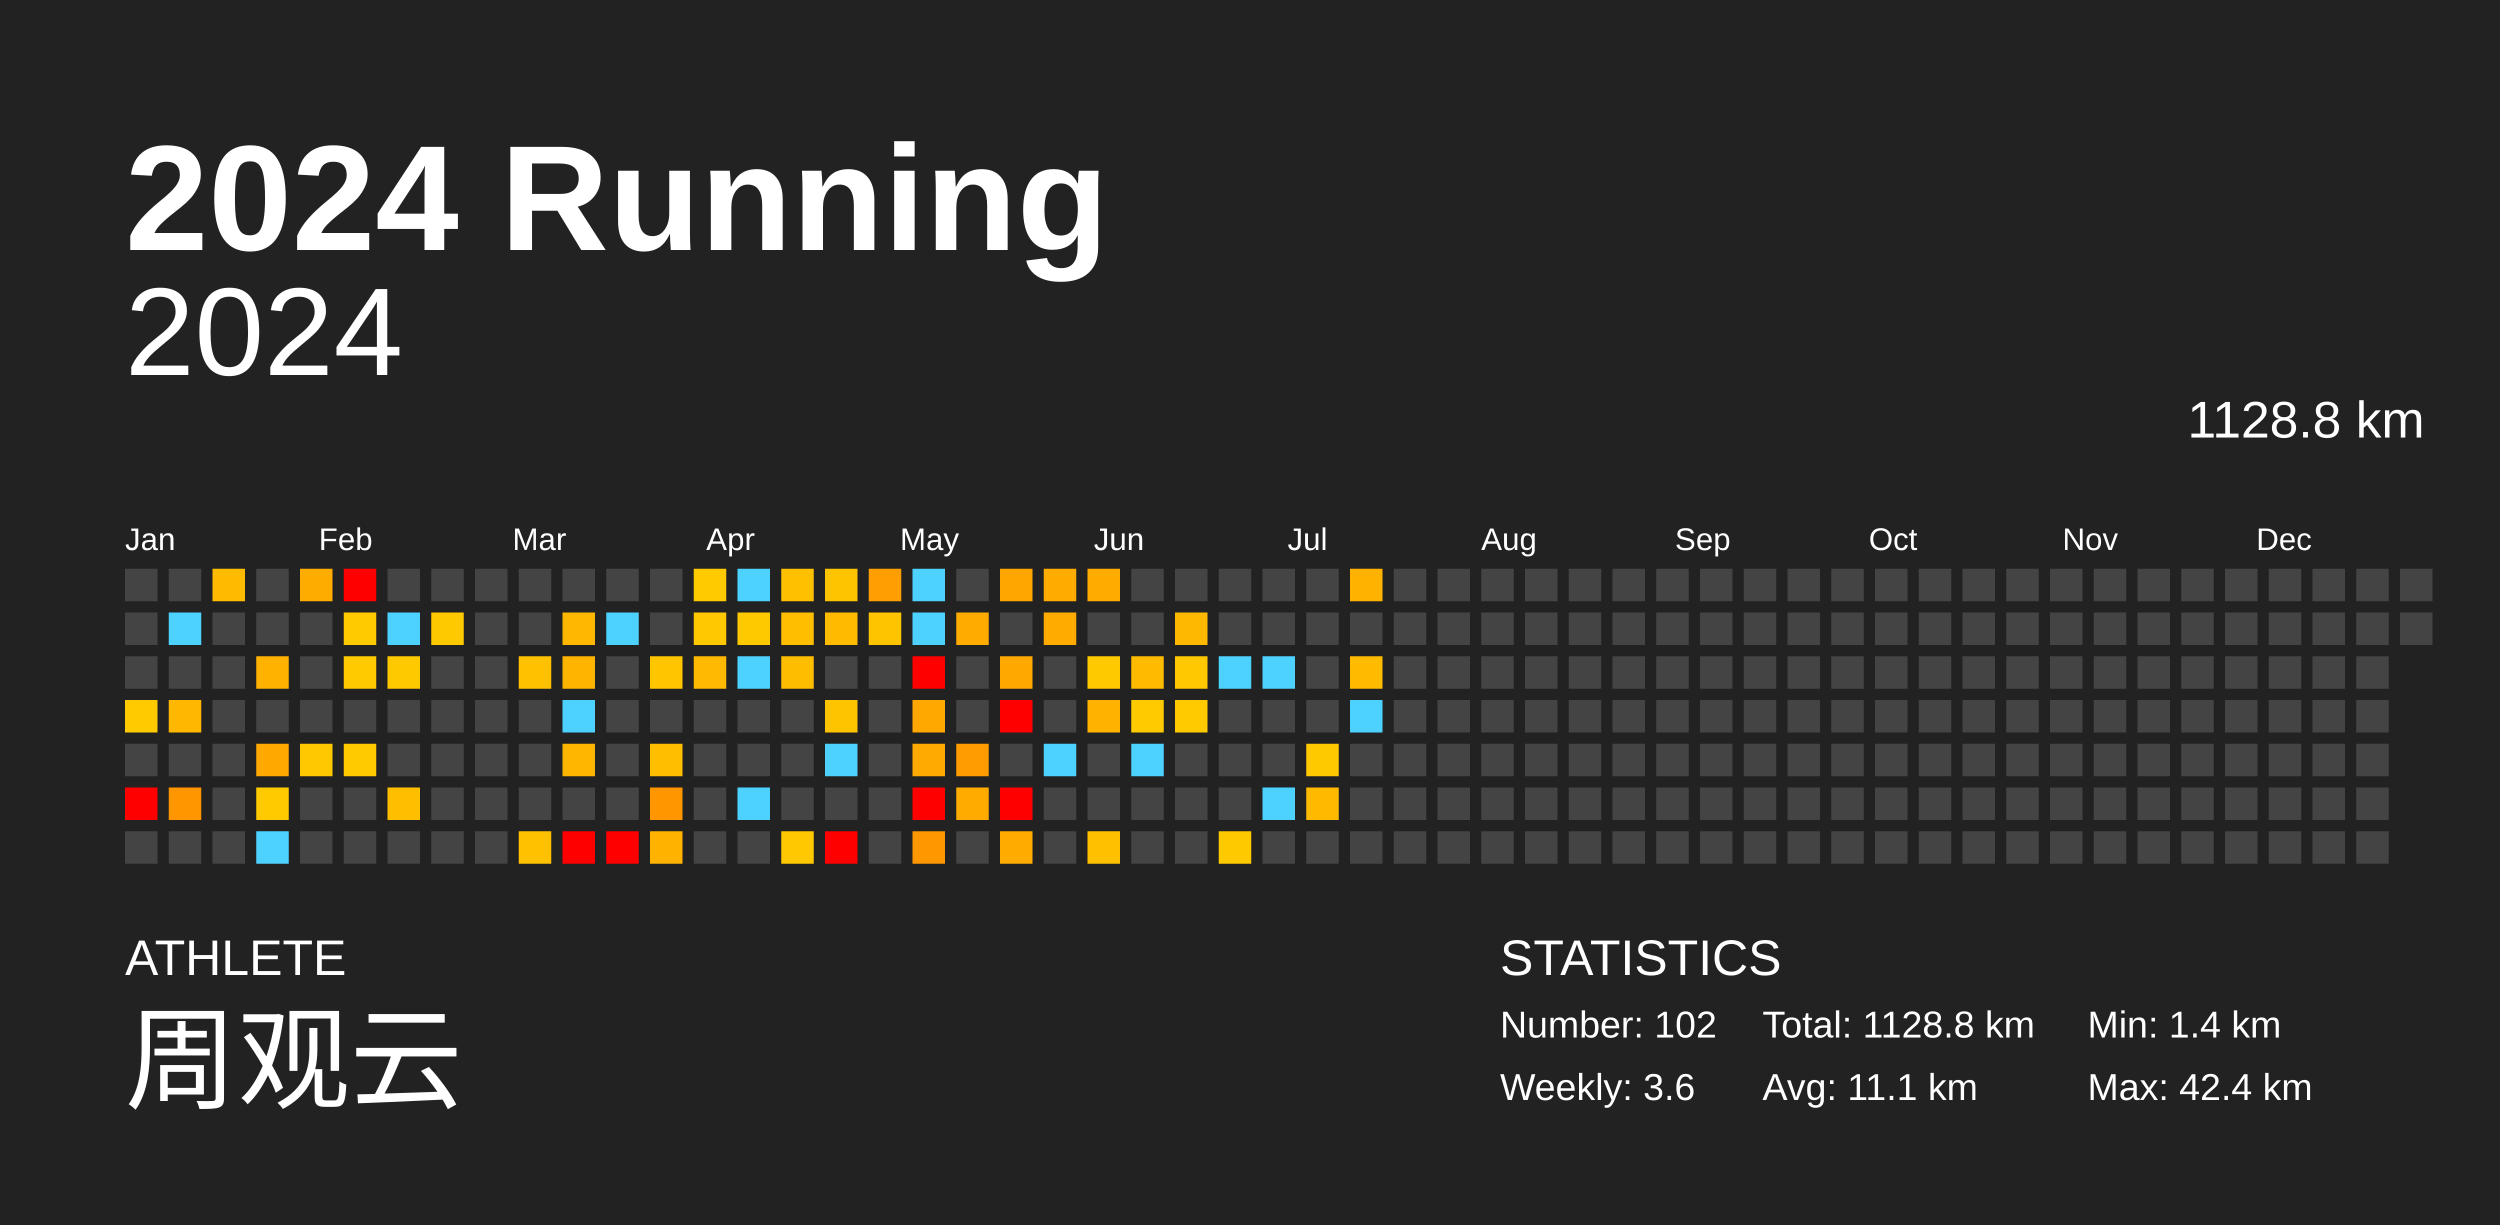
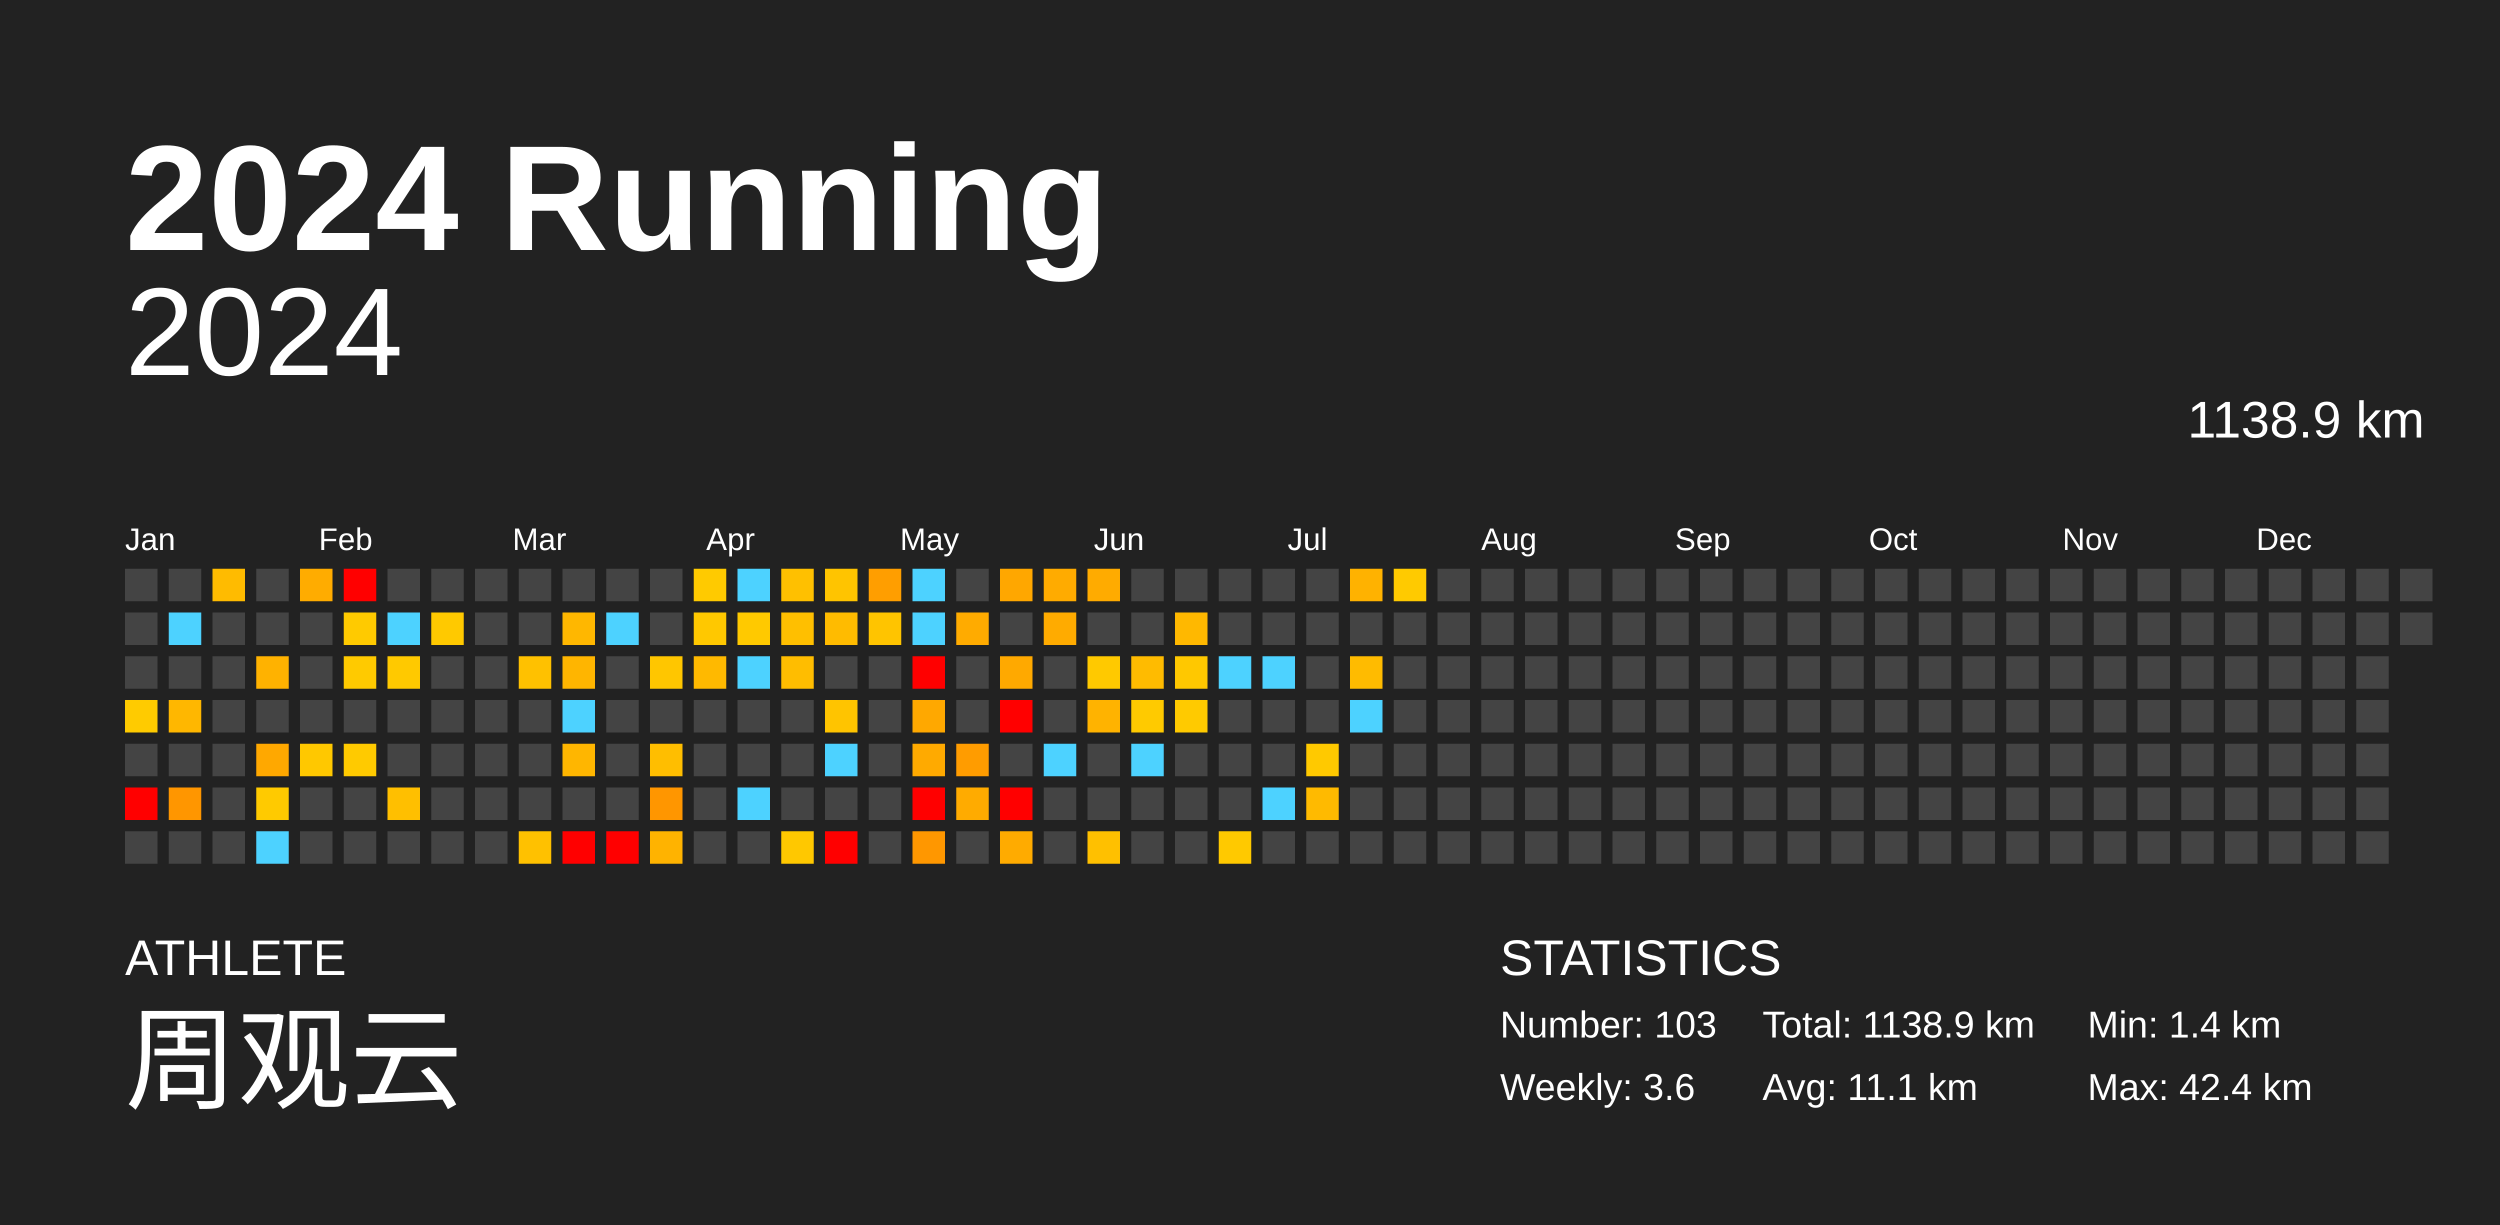
<svg xmlns="http://www.w3.org/2000/svg" baseProfile="full" height="98mm" version="1.1" viewBox="0,0,200,98" width="200mm">
  <defs />
  <rect fill="#222222" height="98" width="200" x="0" y="0" />
  <text fill="#FFFFFF" style="font-size:12px; font-family:Arial; font-weight:bold;" x="10" y="20">2024 Running</text>
  <text fill="#FFFFFF" style="font-size:4px; font-family:Arial" x="10" y="78">ATHLETE</text>
  <text fill="#FFFFFF" style="font-size:9px; font-family:Arial" x="10" y="88">周观云</text>
  <text fill="#FFFFFF" style="font-size:4px; font-family:Arial" x="120" y="78">STATISTICS</text>
-   <text fill="#FFFFFF" style="font-size:3px; font-family:Arial" x="120" y="83">Number: 102</text>
+   <text fill="#FFFFFF" style="font-size:3px; font-family:Arial" x="120" y="83">Number: 103</text>
  <text fill="#FFFFFF" style="font-size:3px; font-family:Arial" x="120" y="88">Weekly: 3.6</text>
-   <text fill="#FFFFFF" style="font-size:3px; font-family:Arial" x="141" y="83">Total: 1128.8 km</text>
+   <text fill="#FFFFFF" style="font-size:3px; font-family:Arial" x="141" y="83">Total: 1138.9 km</text>
  <text fill="#FFFFFF" style="font-size:3px; font-family:Arial" x="141" y="88">Avg: 11.1 km</text>
  <text fill="#FFFFFF" style="font-size:3px; font-family:Arial" x="167" y="83">Min: 1.4 km</text>
  <text fill="#FFFFFF" style="font-size:3px; font-family:Arial" x="167" y="88">Max: 42.4 km</text>
  <text alignment-baseline="hanging" fill="#FFFFFF" style="font-size:10.0px; font-family:Arial;" x="10" y="30">2024</text>
-   <text alignment-baseline="hanging" fill="#FFFFFF" style="font-size:4.125px; font-family:Arial;" x="175" y="35">1128.8 km</text>
+   <text alignment-baseline="hanging" fill="#FFFFFF" style="font-size:4.125px; font-family:Arial;" x="175" y="35">1138.9 km</text>
  <text fill="#FFFFFF" style="font-size:2.5px; font-family:Arial" x="10.0" y="44">Jan</text>
  <text fill="#FFFFFF" style="font-size:2.5px; font-family:Arial" x="25.5" y="44">Feb</text>
  <text fill="#FFFFFF" style="font-size:2.5px; font-family:Arial" x="41.0" y="44">Mar</text>
  <text fill="#FFFFFF" style="font-size:2.5px; font-family:Arial" x="56.5" y="44">Apr</text>
  <text fill="#FFFFFF" style="font-size:2.5px; font-family:Arial" x="72.0" y="44">May</text>
  <text fill="#FFFFFF" style="font-size:2.5px; font-family:Arial" x="87.5" y="44">Jun</text>
  <text fill="#FFFFFF" style="font-size:2.5px; font-family:Arial" x="103.0" y="44">Jul</text>
  <text fill="#FFFFFF" style="font-size:2.5px; font-family:Arial" x="118.5" y="44">Aug</text>
  <text fill="#FFFFFF" style="font-size:2.5px; font-family:Arial" x="134.0" y="44">Sep</text>
  <text fill="#FFFFFF" style="font-size:2.5px; font-family:Arial" x="149.5" y="44">Oct</text>
  <text fill="#FFFFFF" style="font-size:2.5px; font-family:Arial" x="165.0" y="44">Nov</text>
  <text fill="#FFFFFF" style="font-size:2.5px; font-family:Arial" x="180.5" y="44">Dec</text>
  <rect fill="#444444" height="2.6" width="2.6" x="10.0" y="45.5" />
  <rect fill="#444444" height="2.6" width="2.6" x="10.0" y="49.0" />
  <rect fill="#444444" height="2.6" width="2.6" x="10.0" y="52.5" />
  <rect fill="#ffcb00" height="2.6" width="2.6" x="10.0" y="56.0" />
  <rect fill="#444444" height="2.6" width="2.6" x="10.0" y="59.5" />
  <rect fill="red" height="2.6" width="2.6" x="10.0" y="63.0" />
  <rect fill="#444444" height="2.6" width="2.6" x="10.0" y="66.5" />
  <rect fill="#444444" height="2.6" width="2.6" x="13.5" y="45.5" />
  <rect fill="#4dd2ff" height="2.6" width="2.6" x="13.5" y="49.0" />
  <rect fill="#444444" height="2.6" width="2.6" x="13.5" y="52.5" />
  <rect fill="#ffb700" height="2.6" width="2.6" x="13.5" y="56.0" />
  <rect fill="#444444" height="2.6" width="2.6" x="13.5" y="59.5" />
  <rect fill="#ff9600" height="2.6" width="2.6" x="13.5" y="63.0" />
  <rect fill="#444444" height="2.6" width="2.6" x="13.5" y="66.5" />
  <rect fill="#ffbb00" height="2.6" width="2.6" x="17.0" y="45.5" />
  <rect fill="#444444" height="2.6" width="2.6" x="17.0" y="49.0" />
  <rect fill="#444444" height="2.6" width="2.6" x="17.0" y="52.5" />
  <rect fill="#444444" height="2.6" width="2.6" x="17.0" y="56.0" />
  <rect fill="#444444" height="2.6" width="2.6" x="17.0" y="59.5" />
  <rect fill="#444444" height="2.6" width="2.6" x="17.0" y="63.0" />
  <rect fill="#444444" height="2.6" width="2.6" x="17.0" y="66.5" />
  <rect fill="#444444" height="2.6" width="2.6" x="20.5" y="45.5" />
  <rect fill="#444444" height="2.6" width="2.6" x="20.5" y="49.0" />
  <rect fill="#ffb200" height="2.6" width="2.6" x="20.5" y="52.5" />
  <rect fill="#444444" height="2.6" width="2.6" x="20.5" y="56.0" />
  <rect fill="#ffa800" height="2.6" width="2.6" x="20.5" y="59.5" />
  <rect fill="#ffca00" height="2.6" width="2.6" x="20.5" y="63.0" />
  <rect fill="#4dd2ff" height="2.6" width="2.6" x="20.5" y="66.5" />
  <rect fill="#ffac00" height="2.6" width="2.6" x="24.0" y="45.5" />
  <rect fill="#444444" height="2.6" width="2.6" x="24.0" y="49.0" />
  <rect fill="#444444" height="2.6" width="2.6" x="24.0" y="52.5" />
  <rect fill="#444444" height="2.6" width="2.6" x="24.0" y="56.0" />
  <rect fill="#ffc800" height="2.6" width="2.6" x="24.0" y="59.5" />
  <rect fill="#444444" height="2.6" width="2.6" x="24.0" y="63.0" />
  <rect fill="#444444" height="2.6" width="2.6" x="24.0" y="66.5" />
  <rect fill="red" height="2.6" width="2.6" x="27.5" y="45.5" />
  <rect fill="#ffca00" height="2.6" width="2.6" x="27.5" y="49.0" />
  <rect fill="#ffca00" height="2.6" width="2.6" x="27.5" y="52.5" />
  <rect fill="#444444" height="2.6" width="2.6" x="27.5" y="56.0" />
  <rect fill="#ffca00" height="2.6" width="2.6" x="27.5" y="59.5" />
  <rect fill="#444444" height="2.6" width="2.6" x="27.5" y="63.0" />
  <rect fill="#444444" height="2.6" width="2.6" x="27.5" y="66.5" />
  <rect fill="#444444" height="2.6" width="2.6" x="31.0" y="45.5" />
  <rect fill="#4dd2ff" height="2.6" width="2.6" x="31.0" y="49.0" />
  <rect fill="#ffc900" height="2.6" width="2.6" x="31.0" y="52.5" />
  <rect fill="#444444" height="2.6" width="2.6" x="31.0" y="56.0" />
  <rect fill="#444444" height="2.6" width="2.6" x="31.0" y="59.5" />
  <rect fill="#ffbf00" height="2.6" width="2.6" x="31.0" y="63.0" />
  <rect fill="#444444" height="2.6" width="2.6" x="31.0" y="66.5" />
  <rect fill="#444444" height="2.6" width="2.6" x="34.5" y="45.5" />
  <rect fill="#ffc900" height="2.6" width="2.6" x="34.5" y="49.0" />
  <rect fill="#444444" height="2.6" width="2.6" x="34.5" y="52.5" />
  <rect fill="#444444" height="2.6" width="2.6" x="34.5" y="56.0" />
  <rect fill="#444444" height="2.6" width="2.6" x="34.5" y="59.5" />
  <rect fill="#444444" height="2.6" width="2.6" x="34.5" y="63.0" />
  <rect fill="#444444" height="2.6" width="2.6" x="34.5" y="66.5" />
  <rect fill="#444444" height="2.6" width="2.6" x="38.0" y="45.5" />
  <rect fill="#444444" height="2.6" width="2.6" x="38.0" y="49.0" />
  <rect fill="#444444" height="2.6" width="2.6" x="38.0" y="52.5" />
  <rect fill="#444444" height="2.6" width="2.6" x="38.0" y="56.0" />
  <rect fill="#444444" height="2.6" width="2.6" x="38.0" y="59.5" />
  <rect fill="#444444" height="2.6" width="2.6" x="38.0" y="63.0" />
  <rect fill="#444444" height="2.6" width="2.6" x="38.0" y="66.5" />
  <rect fill="#444444" height="2.6" width="2.6" x="41.5" y="45.5" />
  <rect fill="#444444" height="2.6" width="2.6" x="41.5" y="49.0" />
  <rect fill="#ffc100" height="2.6" width="2.6" x="41.5" y="52.5" />
  <rect fill="#444444" height="2.6" width="2.6" x="41.5" y="56.0" />
  <rect fill="#444444" height="2.6" width="2.6" x="41.5" y="59.5" />
  <rect fill="#444444" height="2.6" width="2.6" x="41.5" y="63.0" />
  <rect fill="#ffc100" height="2.6" width="2.6" x="41.5" y="66.5" />
  <rect fill="#444444" height="2.6" width="2.6" x="45.0" y="45.5" />
  <rect fill="#ffb700" height="2.6" width="2.6" x="45.0" y="49.0" />
  <rect fill="#ffb500" height="2.6" width="2.6" x="45.0" y="52.5" />
  <rect fill="#4dd2ff" height="2.6" width="2.6" x="45.0" y="56.0" />
  <rect fill="#ffb600" height="2.6" width="2.6" x="45.0" y="59.5" />
  <rect fill="#444444" height="2.6" width="2.6" x="45.0" y="63.0" />
  <rect fill="red" height="2.6" width="2.6" x="45.0" y="66.5" />
  <rect fill="#444444" height="2.6" width="2.6" x="48.5" y="45.5" />
  <rect fill="#4dd2ff" height="2.6" width="2.6" x="48.5" y="49.0" />
  <rect fill="#444444" height="2.6" width="2.6" x="48.5" y="52.5" />
  <rect fill="#444444" height="2.6" width="2.6" x="48.5" y="56.0" />
  <rect fill="#444444" height="2.6" width="2.6" x="48.5" y="59.5" />
  <rect fill="#444444" height="2.6" width="2.6" x="48.5" y="63.0" />
  <rect fill="red" height="2.6" width="2.6" x="48.5" y="66.5" />
  <rect fill="#444444" height="2.6" width="2.6" x="52.0" y="45.5" />
  <rect fill="#444444" height="2.6" width="2.6" x="52.0" y="49.0" />
  <rect fill="#ffc600" height="2.6" width="2.6" x="52.0" y="52.5" />
  <rect fill="#444444" height="2.6" width="2.6" x="52.0" y="56.0" />
  <rect fill="#ffbe00" height="2.6" width="2.6" x="52.0" y="59.5" />
  <rect fill="#ff9600" height="2.6" width="2.6" x="52.0" y="63.0" />
  <rect fill="#ffb300" height="2.6" width="2.6" x="52.0" y="66.5" />
  <rect fill="#ffca00" height="2.6" width="2.6" x="55.5" y="45.5" />
  <rect fill="#ffc800" height="2.6" width="2.6" x="55.5" y="49.0" />
  <rect fill="#ffb900" height="2.6" width="2.6" x="55.5" y="52.5" />
  <rect fill="#444444" height="2.6" width="2.6" x="55.5" y="56.0" />
  <rect fill="#444444" height="2.6" width="2.6" x="55.5" y="59.5" />
  <rect fill="#444444" height="2.6" width="2.6" x="55.5" y="63.0" />
  <rect fill="#444444" height="2.6" width="2.6" x="55.5" y="66.5" />
  <rect fill="#4dd2ff" height="2.6" width="2.6" x="59.0" y="45.5" />
  <rect fill="#ffc900" height="2.6" width="2.6" x="59.0" y="49.0" />
  <rect fill="#4dd2ff" height="2.6" width="2.6" x="59.0" y="52.5" />
  <rect fill="#444444" height="2.6" width="2.6" x="59.0" y="56.0" />
  <rect fill="#444444" height="2.6" width="2.6" x="59.0" y="59.5" />
  <rect fill="#4dd2ff" height="2.6" width="2.6" x="59.0" y="63.0" />
  <rect fill="#444444" height="2.6" width="2.6" x="59.0" y="66.5" />
  <rect fill="#ffc000" height="2.6" width="2.6" x="62.5" y="45.5" />
  <rect fill="#ffbf00" height="2.6" width="2.6" x="62.5" y="49.0" />
  <rect fill="#ffbd00" height="2.6" width="2.6" x="62.5" y="52.5" />
  <rect fill="#444444" height="2.6" width="2.6" x="62.5" y="56.0" />
  <rect fill="#444444" height="2.6" width="2.6" x="62.5" y="59.5" />
  <rect fill="#444444" height="2.6" width="2.6" x="62.5" y="63.0" />
  <rect fill="#ffc800" height="2.6" width="2.6" x="62.5" y="66.5" />
  <rect fill="#ffc400" height="2.6" width="2.6" x="66.0" y="45.5" />
  <rect fill="#ffbb00" height="2.6" width="2.6" x="66.0" y="49.0" />
  <rect fill="#444444" height="2.6" width="2.6" x="66.0" y="52.5" />
  <rect fill="#ffc400" height="2.6" width="2.6" x="66.0" y="56.0" />
  <rect fill="#4dd2ff" height="2.6" width="2.6" x="66.0" y="59.5" />
  <rect fill="#444444" height="2.6" width="2.6" x="66.0" y="63.0" />
  <rect fill="red" height="2.6" width="2.6" x="66.0" y="66.5" />
  <rect fill="#ff9e00" height="2.6" width="2.6" x="69.5" y="45.5" />
  <rect fill="#ffc400" height="2.6" width="2.6" x="69.5" y="49.0" />
  <rect fill="#444444" height="2.6" width="2.6" x="69.5" y="52.5" />
  <rect fill="#444444" height="2.6" width="2.6" x="69.5" y="56.0" />
  <rect fill="#444444" height="2.6" width="2.6" x="69.5" y="59.5" />
  <rect fill="#444444" height="2.6" width="2.6" x="69.5" y="63.0" />
  <rect fill="#444444" height="2.6" width="2.6" x="69.5" y="66.5" />
  <rect fill="#4dd2ff" height="2.6" width="2.6" x="73.0" y="45.5" />
  <rect fill="#4dd2ff" height="2.6" width="2.6" x="73.0" y="49.0" />
  <rect fill="red" height="2.6" width="2.6" x="73.0" y="52.5" />
  <rect fill="#ffa800" height="2.6" width="2.6" x="73.0" y="56.0" />
  <rect fill="#ffaa00" height="2.6" width="2.6" x="73.0" y="59.5" />
  <rect fill="red" height="2.6" width="2.6" x="73.0" y="63.0" />
  <rect fill="#ff9700" height="2.6" width="2.6" x="73.0" y="66.5" />
  <rect fill="#444444" height="2.6" width="2.6" x="76.5" y="45.5" />
  <rect fill="#ffab00" height="2.6" width="2.6" x="76.5" y="49.0" />
  <rect fill="#444444" height="2.6" width="2.6" x="76.5" y="52.5" />
  <rect fill="#444444" height="2.6" width="2.6" x="76.5" y="56.0" />
  <rect fill="#ff9c00" height="2.6" width="2.6" x="76.5" y="59.5" />
  <rect fill="#ffab00" height="2.6" width="2.6" x="76.5" y="63.0" />
  <rect fill="#444444" height="2.6" width="2.6" x="76.5" y="66.5" />
  <rect fill="#ffa700" height="2.6" width="2.6" x="80.0" y="45.5" />
  <rect fill="#444444" height="2.6" width="2.6" x="80.0" y="49.0" />
  <rect fill="#ffa900" height="2.6" width="2.6" x="80.0" y="52.5" />
  <rect fill="red" height="2.6" width="2.6" x="80.0" y="56.0" />
  <rect fill="#444444" height="2.6" width="2.6" x="80.0" y="59.5" />
  <rect fill="red" height="2.6" width="2.6" x="80.0" y="63.0" />
  <rect fill="#ffab00" height="2.6" width="2.6" x="80.0" y="66.5" />
  <rect fill="#ffab00" height="2.6" width="2.6" x="83.5" y="45.5" />
  <rect fill="#ffab00" height="2.6" width="2.6" x="83.5" y="49.0" />
  <rect fill="#444444" height="2.6" width="2.6" x="83.5" y="52.5" />
  <rect fill="#444444" height="2.6" width="2.6" x="83.5" y="56.0" />
  <rect fill="#4dd2ff" height="2.6" width="2.6" x="83.5" y="59.5" />
  <rect fill="#444444" height="2.6" width="2.6" x="83.5" y="63.0" />
  <rect fill="#444444" height="2.6" width="2.6" x="83.5" y="66.5" />
  <rect fill="#ffab00" height="2.6" width="2.6" x="87.0" y="45.5" />
  <rect fill="#444444" height="2.6" width="2.6" x="87.0" y="49.0" />
  <rect fill="#ffc900" height="2.6" width="2.6" x="87.0" y="52.5" />
  <rect fill="#ffb300" height="2.6" width="2.6" x="87.0" y="56.0" />
  <rect fill="#444444" height="2.6" width="2.6" x="87.0" y="59.5" />
  <rect fill="#444444" height="2.6" width="2.6" x="87.0" y="63.0" />
  <rect fill="#ffc000" height="2.6" width="2.6" x="87.0" y="66.5" />
  <rect fill="#444444" height="2.6" width="2.6" x="90.5" y="45.5" />
  <rect fill="#444444" height="2.6" width="2.6" x="90.5" y="49.0" />
  <rect fill="#ffbb00" height="2.6" width="2.6" x="90.5" y="52.5" />
  <rect fill="#ffca00" height="2.6" width="2.6" x="90.5" y="56.0" />
  <rect fill="#4dd2ff" height="2.6" width="2.6" x="90.5" y="59.5" />
  <rect fill="#444444" height="2.6" width="2.6" x="90.5" y="63.0" />
  <rect fill="#444444" height="2.6" width="2.6" x="90.5" y="66.5" />
  <rect fill="#444444" height="2.6" width="2.6" x="94.0" y="45.5" />
  <rect fill="#ffb800" height="2.6" width="2.6" x="94.0" y="49.0" />
  <rect fill="#ffc800" height="2.6" width="2.6" x="94.0" y="52.5" />
  <rect fill="#ffca00" height="2.6" width="2.6" x="94.0" y="56.0" />
  <rect fill="#444444" height="2.6" width="2.6" x="94.0" y="59.5" />
  <rect fill="#444444" height="2.6" width="2.6" x="94.0" y="63.0" />
  <rect fill="#444444" height="2.6" width="2.6" x="94.0" y="66.5" />
  <rect fill="#444444" height="2.6" width="2.6" x="97.5" y="45.5" />
  <rect fill="#444444" height="2.6" width="2.6" x="97.5" y="49.0" />
  <rect fill="#4dd2ff" height="2.6" width="2.6" x="97.5" y="52.5" />
  <rect fill="#444444" height="2.6" width="2.6" x="97.5" y="56.0" />
  <rect fill="#444444" height="2.6" width="2.6" x="97.5" y="59.5" />
  <rect fill="#444444" height="2.6" width="2.6" x="97.5" y="63.0" />
  <rect fill="#ffc900" height="2.6" width="2.6" x="97.5" y="66.5" />
  <rect fill="#444444" height="2.6" width="2.6" x="101.0" y="45.5" />
  <rect fill="#444444" height="2.6" width="2.6" x="101.0" y="49.0" />
  <rect fill="#4dd2ff" height="2.6" width="2.6" x="101.0" y="52.5" />
  <rect fill="#444444" height="2.6" width="2.6" x="101.0" y="56.0" />
  <rect fill="#444444" height="2.6" width="2.6" x="101.0" y="59.5" />
  <rect fill="#4dd2ff" height="2.6" width="2.6" x="101.0" y="63.0" />
  <rect fill="#444444" height="2.6" width="2.6" x="101.0" y="66.5" />
  <rect fill="#444444" height="2.6" width="2.6" x="104.5" y="45.5" />
  <rect fill="#444444" height="2.6" width="2.6" x="104.5" y="49.0" />
  <rect fill="#444444" height="2.6" width="2.6" x="104.5" y="52.5" />
  <rect fill="#444444" height="2.6" width="2.6" x="104.5" y="56.0" />
  <rect fill="#ffc900" height="2.6" width="2.6" x="104.5" y="59.5" />
  <rect fill="#ffba00" height="2.6" width="2.6" x="104.5" y="63.0" />
  <rect fill="#444444" height="2.6" width="2.6" x="104.5" y="66.5" />
  <rect fill="#ffb200" height="2.6" width="2.6" x="108.0" y="45.5" />
  <rect fill="#444444" height="2.6" width="2.6" x="108.0" y="49.0" />
  <rect fill="#ffbb00" height="2.6" width="2.6" x="108.0" y="52.5" />
  <rect fill="#4dd2ff" height="2.6" width="2.6" x="108.0" y="56.0" />
  <rect fill="#444444" height="2.6" width="2.6" x="108.0" y="59.5" />
  <rect fill="#444444" height="2.6" width="2.6" x="108.0" y="63.0" />
  <rect fill="#444444" height="2.6" width="2.6" x="108.0" y="66.5" />
-   <rect fill="#444444" height="2.6" width="2.6" x="111.5" y="45.5" />
+   <rect fill="#ffca00" height="2.6" width="2.6" x="111.5" y="45.5" />
  <rect fill="#444444" height="2.6" width="2.6" x="111.5" y="49.0" />
  <rect fill="#444444" height="2.6" width="2.6" x="111.5" y="52.5" />
  <rect fill="#444444" height="2.6" width="2.6" x="111.5" y="56.0" />
  <rect fill="#444444" height="2.6" width="2.6" x="111.5" y="59.5" />
  <rect fill="#444444" height="2.6" width="2.6" x="111.5" y="63.0" />
  <rect fill="#444444" height="2.6" width="2.6" x="111.5" y="66.5" />
  <rect fill="#444444" height="2.6" width="2.6" x="115.0" y="45.5" />
  <rect fill="#444444" height="2.6" width="2.6" x="115.0" y="49.0" />
  <rect fill="#444444" height="2.6" width="2.6" x="115.0" y="52.5" />
  <rect fill="#444444" height="2.6" width="2.6" x="115.0" y="56.0" />
  <rect fill="#444444" height="2.6" width="2.6" x="115.0" y="59.5" />
  <rect fill="#444444" height="2.6" width="2.6" x="115.0" y="63.0" />
  <rect fill="#444444" height="2.6" width="2.6" x="115.0" y="66.5" />
  <rect fill="#444444" height="2.6" width="2.6" x="118.5" y="45.5" />
  <rect fill="#444444" height="2.6" width="2.6" x="118.5" y="49.0" />
  <rect fill="#444444" height="2.6" width="2.6" x="118.5" y="52.5" />
  <rect fill="#444444" height="2.6" width="2.6" x="118.5" y="56.0" />
  <rect fill="#444444" height="2.6" width="2.6" x="118.5" y="59.5" />
  <rect fill="#444444" height="2.6" width="2.6" x="118.5" y="63.0" />
  <rect fill="#444444" height="2.6" width="2.6" x="118.5" y="66.5" />
  <rect fill="#444444" height="2.6" width="2.6" x="122.0" y="45.5" />
  <rect fill="#444444" height="2.6" width="2.6" x="122.0" y="49.0" />
  <rect fill="#444444" height="2.6" width="2.6" x="122.0" y="52.5" />
  <rect fill="#444444" height="2.6" width="2.6" x="122.0" y="56.0" />
  <rect fill="#444444" height="2.6" width="2.6" x="122.0" y="59.5" />
  <rect fill="#444444" height="2.6" width="2.6" x="122.0" y="63.0" />
  <rect fill="#444444" height="2.6" width="2.6" x="122.0" y="66.5" />
  <rect fill="#444444" height="2.6" width="2.6" x="125.5" y="45.5" />
  <rect fill="#444444" height="2.6" width="2.6" x="125.5" y="49.0" />
  <rect fill="#444444" height="2.6" width="2.6" x="125.5" y="52.5" />
  <rect fill="#444444" height="2.6" width="2.6" x="125.5" y="56.0" />
  <rect fill="#444444" height="2.6" width="2.6" x="125.5" y="59.5" />
  <rect fill="#444444" height="2.6" width="2.6" x="125.5" y="63.0" />
  <rect fill="#444444" height="2.6" width="2.6" x="125.5" y="66.5" />
  <rect fill="#444444" height="2.6" width="2.6" x="129.0" y="45.5" />
  <rect fill="#444444" height="2.6" width="2.6" x="129.0" y="49.0" />
  <rect fill="#444444" height="2.6" width="2.6" x="129.0" y="52.5" />
  <rect fill="#444444" height="2.6" width="2.6" x="129.0" y="56.0" />
  <rect fill="#444444" height="2.6" width="2.6" x="129.0" y="59.5" />
  <rect fill="#444444" height="2.6" width="2.6" x="129.0" y="63.0" />
  <rect fill="#444444" height="2.6" width="2.6" x="129.0" y="66.5" />
  <rect fill="#444444" height="2.6" width="2.6" x="132.5" y="45.5" />
  <rect fill="#444444" height="2.6" width="2.6" x="132.5" y="49.0" />
  <rect fill="#444444" height="2.6" width="2.6" x="132.5" y="52.5" />
  <rect fill="#444444" height="2.6" width="2.6" x="132.5" y="56.0" />
  <rect fill="#444444" height="2.6" width="2.6" x="132.5" y="59.5" />
  <rect fill="#444444" height="2.6" width="2.6" x="132.5" y="63.0" />
  <rect fill="#444444" height="2.6" width="2.6" x="132.5" y="66.5" />
  <rect fill="#444444" height="2.6" width="2.6" x="136.0" y="45.5" />
  <rect fill="#444444" height="2.6" width="2.6" x="136.0" y="49.0" />
  <rect fill="#444444" height="2.6" width="2.6" x="136.0" y="52.5" />
  <rect fill="#444444" height="2.6" width="2.6" x="136.0" y="56.0" />
  <rect fill="#444444" height="2.6" width="2.6" x="136.0" y="59.5" />
  <rect fill="#444444" height="2.6" width="2.6" x="136.0" y="63.0" />
  <rect fill="#444444" height="2.6" width="2.6" x="136.0" y="66.5" />
  <rect fill="#444444" height="2.6" width="2.6" x="139.5" y="45.5" />
  <rect fill="#444444" height="2.6" width="2.6" x="139.5" y="49.0" />
  <rect fill="#444444" height="2.6" width="2.6" x="139.5" y="52.5" />
  <rect fill="#444444" height="2.6" width="2.6" x="139.5" y="56.0" />
  <rect fill="#444444" height="2.6" width="2.6" x="139.5" y="59.5" />
  <rect fill="#444444" height="2.6" width="2.6" x="139.5" y="63.0" />
  <rect fill="#444444" height="2.6" width="2.6" x="139.5" y="66.5" />
  <rect fill="#444444" height="2.6" width="2.6" x="143.0" y="45.5" />
  <rect fill="#444444" height="2.6" width="2.6" x="143.0" y="49.0" />
  <rect fill="#444444" height="2.6" width="2.6" x="143.0" y="52.5" />
  <rect fill="#444444" height="2.6" width="2.6" x="143.0" y="56.0" />
  <rect fill="#444444" height="2.6" width="2.6" x="143.0" y="59.5" />
  <rect fill="#444444" height="2.6" width="2.6" x="143.0" y="63.0" />
  <rect fill="#444444" height="2.6" width="2.6" x="143.0" y="66.5" />
  <rect fill="#444444" height="2.6" width="2.6" x="146.5" y="45.5" />
  <rect fill="#444444" height="2.6" width="2.6" x="146.5" y="49.0" />
  <rect fill="#444444" height="2.6" width="2.6" x="146.5" y="52.5" />
  <rect fill="#444444" height="2.6" width="2.6" x="146.5" y="56.0" />
  <rect fill="#444444" height="2.6" width="2.6" x="146.5" y="59.5" />
  <rect fill="#444444" height="2.6" width="2.6" x="146.5" y="63.0" />
  <rect fill="#444444" height="2.6" width="2.6" x="146.5" y="66.5" />
  <rect fill="#444444" height="2.6" width="2.6" x="150.0" y="45.5" />
  <rect fill="#444444" height="2.6" width="2.6" x="150.0" y="49.0" />
  <rect fill="#444444" height="2.6" width="2.6" x="150.0" y="52.5" />
  <rect fill="#444444" height="2.6" width="2.6" x="150.0" y="56.0" />
  <rect fill="#444444" height="2.6" width="2.6" x="150.0" y="59.5" />
  <rect fill="#444444" height="2.6" width="2.6" x="150.0" y="63.0" />
  <rect fill="#444444" height="2.6" width="2.6" x="150.0" y="66.5" />
  <rect fill="#444444" height="2.6" width="2.6" x="153.5" y="45.5" />
  <rect fill="#444444" height="2.6" width="2.6" x="153.5" y="49.0" />
  <rect fill="#444444" height="2.6" width="2.6" x="153.5" y="52.5" />
  <rect fill="#444444" height="2.6" width="2.6" x="153.5" y="56.0" />
  <rect fill="#444444" height="2.6" width="2.6" x="153.5" y="59.5" />
  <rect fill="#444444" height="2.6" width="2.6" x="153.5" y="63.0" />
  <rect fill="#444444" height="2.6" width="2.6" x="153.5" y="66.5" />
  <rect fill="#444444" height="2.6" width="2.6" x="157.0" y="45.5" />
  <rect fill="#444444" height="2.6" width="2.6" x="157.0" y="49.0" />
  <rect fill="#444444" height="2.6" width="2.6" x="157.0" y="52.5" />
  <rect fill="#444444" height="2.6" width="2.6" x="157.0" y="56.0" />
  <rect fill="#444444" height="2.6" width="2.6" x="157.0" y="59.5" />
  <rect fill="#444444" height="2.6" width="2.6" x="157.0" y="63.0" />
  <rect fill="#444444" height="2.6" width="2.6" x="157.0" y="66.5" />
  <rect fill="#444444" height="2.6" width="2.6" x="160.5" y="45.5" />
  <rect fill="#444444" height="2.6" width="2.6" x="160.5" y="49.0" />
  <rect fill="#444444" height="2.6" width="2.6" x="160.5" y="52.5" />
  <rect fill="#444444" height="2.6" width="2.6" x="160.5" y="56.0" />
  <rect fill="#444444" height="2.6" width="2.6" x="160.5" y="59.5" />
  <rect fill="#444444" height="2.6" width="2.6" x="160.5" y="63.0" />
  <rect fill="#444444" height="2.6" width="2.6" x="160.5" y="66.5" />
  <rect fill="#444444" height="2.6" width="2.6" x="164.0" y="45.5" />
  <rect fill="#444444" height="2.6" width="2.6" x="164.0" y="49.0" />
  <rect fill="#444444" height="2.6" width="2.6" x="164.0" y="52.5" />
  <rect fill="#444444" height="2.6" width="2.6" x="164.0" y="56.0" />
  <rect fill="#444444" height="2.6" width="2.6" x="164.0" y="59.5" />
  <rect fill="#444444" height="2.6" width="2.6" x="164.0" y="63.0" />
  <rect fill="#444444" height="2.6" width="2.6" x="164.0" y="66.5" />
  <rect fill="#444444" height="2.6" width="2.6" x="167.5" y="45.5" />
  <rect fill="#444444" height="2.6" width="2.6" x="167.5" y="49.0" />
  <rect fill="#444444" height="2.6" width="2.6" x="167.5" y="52.5" />
  <rect fill="#444444" height="2.6" width="2.6" x="167.5" y="56.0" />
  <rect fill="#444444" height="2.6" width="2.6" x="167.5" y="59.5" />
  <rect fill="#444444" height="2.6" width="2.6" x="167.5" y="63.0" />
  <rect fill="#444444" height="2.6" width="2.6" x="167.5" y="66.5" />
  <rect fill="#444444" height="2.6" width="2.6" x="171.0" y="45.5" />
  <rect fill="#444444" height="2.6" width="2.6" x="171.0" y="49.0" />
  <rect fill="#444444" height="2.6" width="2.6" x="171.0" y="52.5" />
  <rect fill="#444444" height="2.6" width="2.6" x="171.0" y="56.0" />
  <rect fill="#444444" height="2.6" width="2.6" x="171.0" y="59.5" />
  <rect fill="#444444" height="2.6" width="2.6" x="171.0" y="63.0" />
  <rect fill="#444444" height="2.6" width="2.6" x="171.0" y="66.5" />
  <rect fill="#444444" height="2.6" width="2.6" x="174.5" y="45.5" />
  <rect fill="#444444" height="2.6" width="2.6" x="174.5" y="49.0" />
  <rect fill="#444444" height="2.6" width="2.6" x="174.5" y="52.5" />
  <rect fill="#444444" height="2.6" width="2.6" x="174.5" y="56.0" />
  <rect fill="#444444" height="2.6" width="2.6" x="174.5" y="59.5" />
  <rect fill="#444444" height="2.6" width="2.6" x="174.5" y="63.0" />
  <rect fill="#444444" height="2.6" width="2.6" x="174.5" y="66.5" />
  <rect fill="#444444" height="2.6" width="2.6" x="178.0" y="45.5" />
  <rect fill="#444444" height="2.6" width="2.6" x="178.0" y="49.0" />
  <rect fill="#444444" height="2.6" width="2.6" x="178.0" y="52.5" />
  <rect fill="#444444" height="2.6" width="2.6" x="178.0" y="56.0" />
  <rect fill="#444444" height="2.6" width="2.6" x="178.0" y="59.5" />
  <rect fill="#444444" height="2.6" width="2.6" x="178.0" y="63.0" />
  <rect fill="#444444" height="2.6" width="2.6" x="178.0" y="66.5" />
  <rect fill="#444444" height="2.6" width="2.6" x="181.5" y="45.5" />
  <rect fill="#444444" height="2.6" width="2.6" x="181.5" y="49.0" />
  <rect fill="#444444" height="2.6" width="2.6" x="181.5" y="52.5" />
  <rect fill="#444444" height="2.6" width="2.6" x="181.5" y="56.0" />
  <rect fill="#444444" height="2.6" width="2.6" x="181.5" y="59.5" />
  <rect fill="#444444" height="2.6" width="2.6" x="181.5" y="63.0" />
  <rect fill="#444444" height="2.6" width="2.6" x="181.5" y="66.5" />
  <rect fill="#444444" height="2.6" width="2.6" x="185.0" y="45.5" />
  <rect fill="#444444" height="2.6" width="2.6" x="185.0" y="49.0" />
  <rect fill="#444444" height="2.6" width="2.6" x="185.0" y="52.5" />
  <rect fill="#444444" height="2.6" width="2.6" x="185.0" y="56.0" />
  <rect fill="#444444" height="2.6" width="2.6" x="185.0" y="59.5" />
  <rect fill="#444444" height="2.6" width="2.6" x="185.0" y="63.0" />
  <rect fill="#444444" height="2.6" width="2.6" x="185.0" y="66.5" />
  <rect fill="#444444" height="2.6" width="2.6" x="188.5" y="45.5" />
  <rect fill="#444444" height="2.6" width="2.6" x="188.5" y="49.0" />
  <rect fill="#444444" height="2.6" width="2.6" x="188.5" y="52.5" />
  <rect fill="#444444" height="2.6" width="2.6" x="188.5" y="56.0" />
  <rect fill="#444444" height="2.6" width="2.6" x="188.5" y="59.5" />
  <rect fill="#444444" height="2.6" width="2.6" x="188.5" y="63.0" />
  <rect fill="#444444" height="2.6" width="2.6" x="188.5" y="66.5" />
  <rect fill="#444444" height="2.6" width="2.6" x="192.0" y="45.5" />
  <rect fill="#444444" height="2.6" width="2.6" x="192.0" y="49.0" />
</svg>
